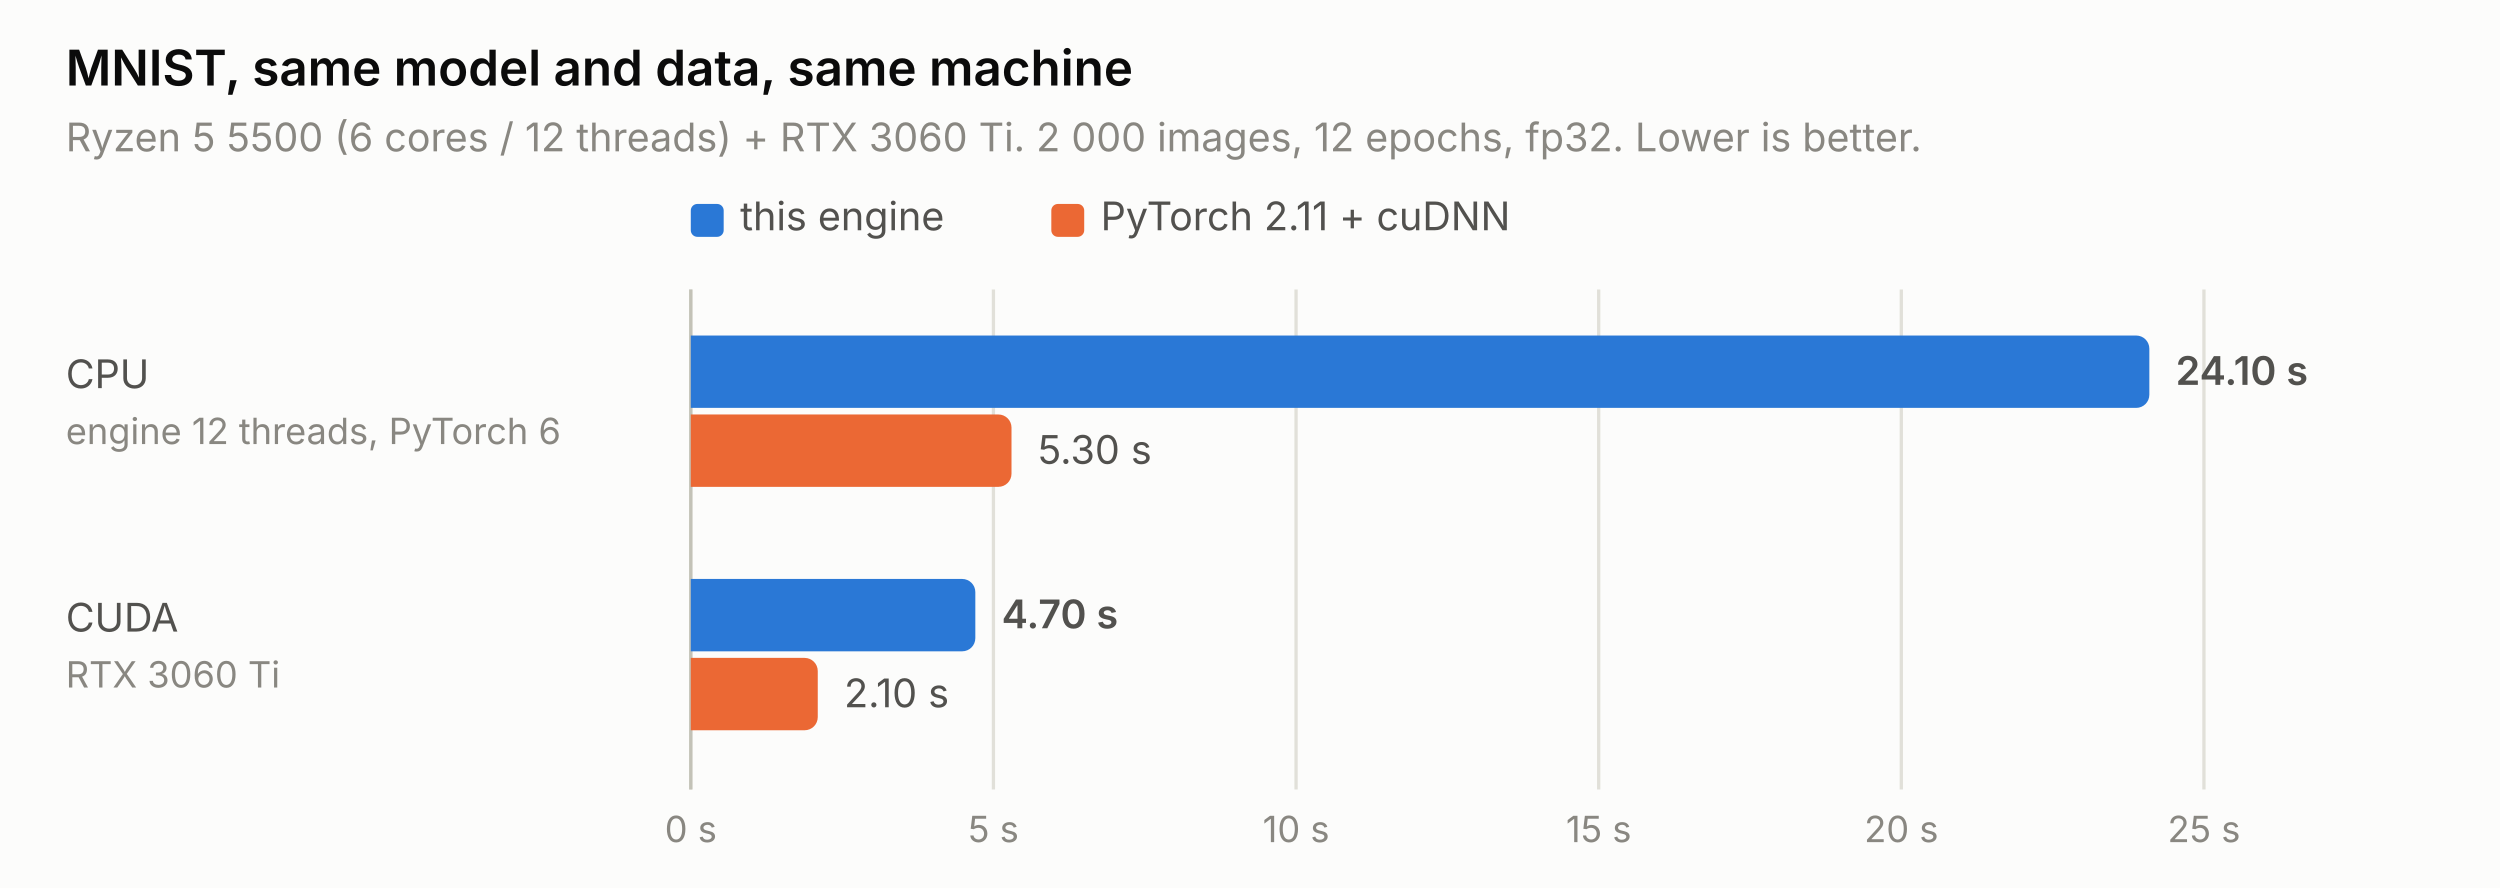
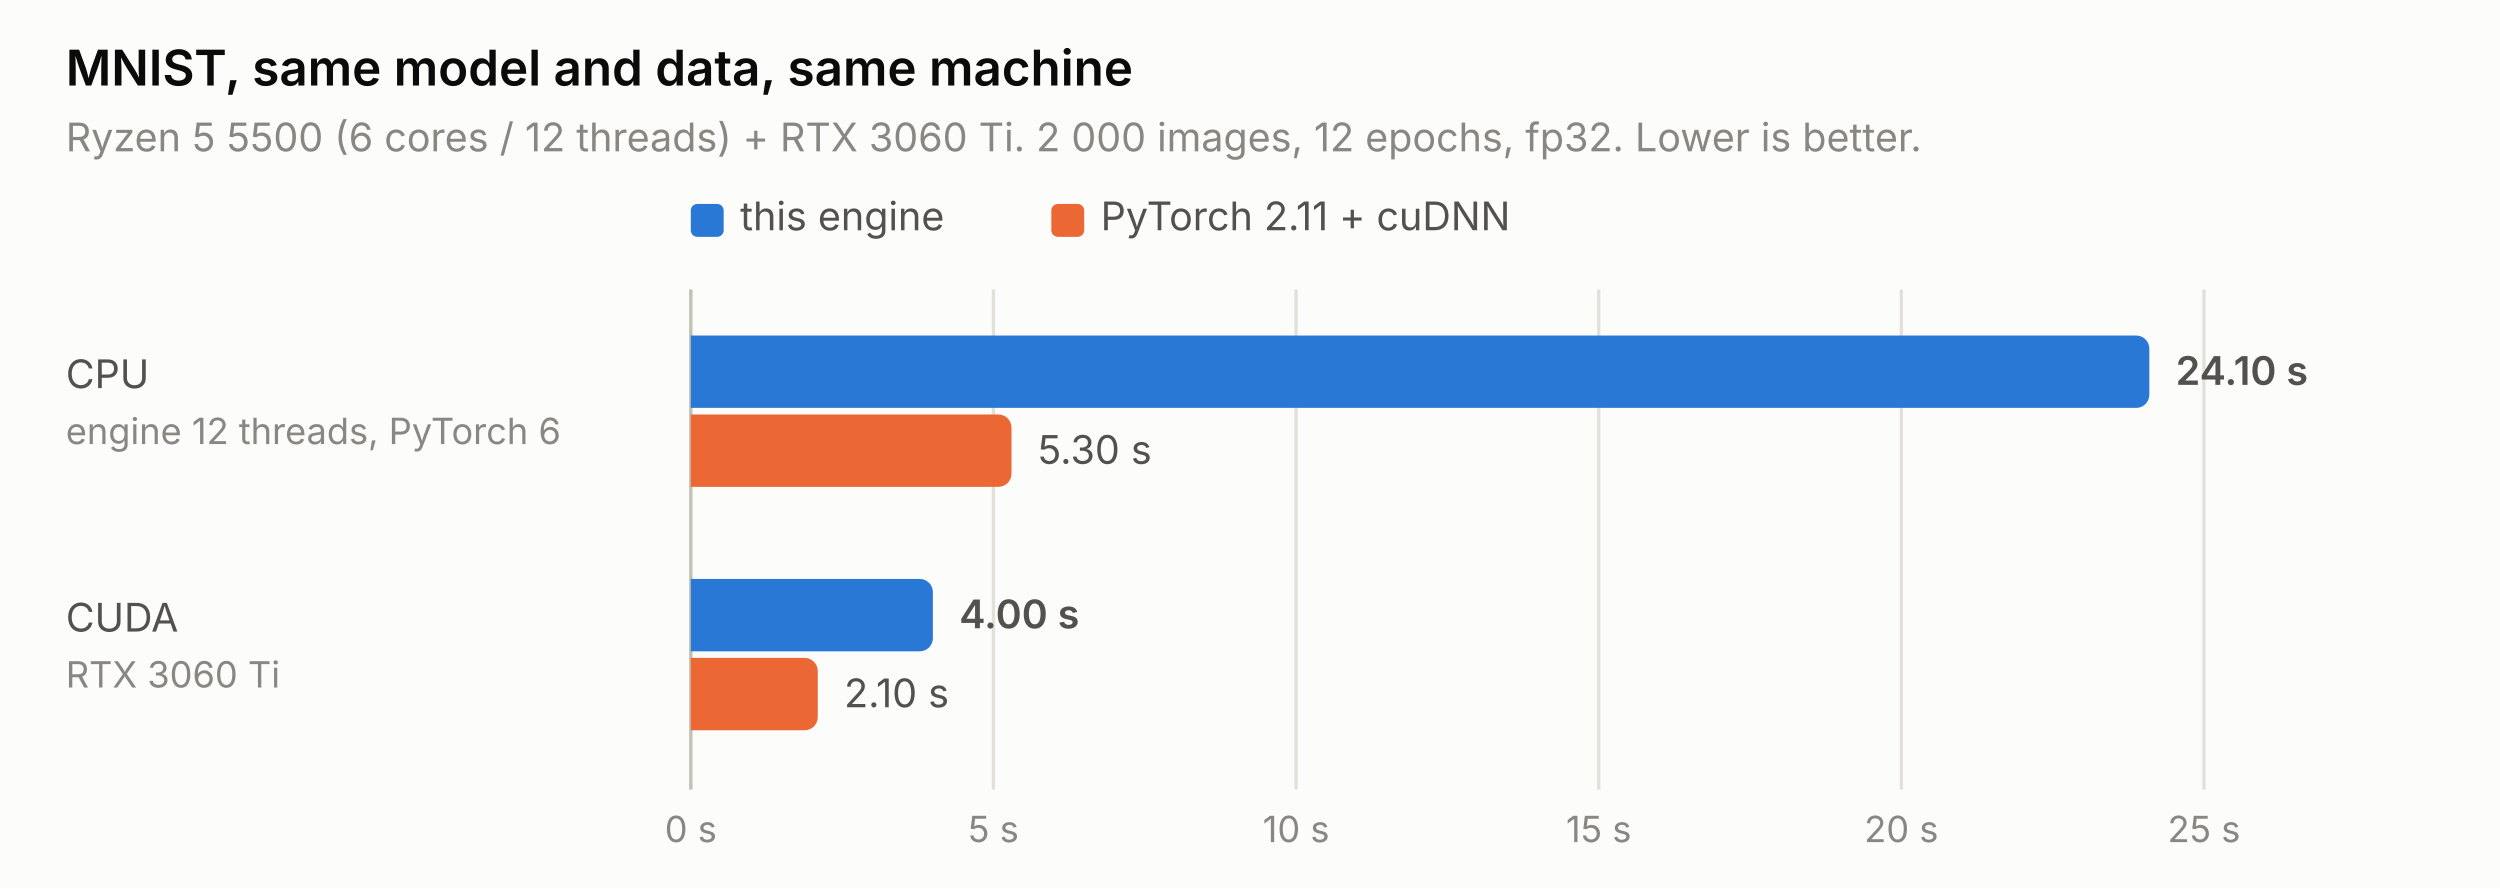
<svg xmlns="http://www.w3.org/2000/svg" width="760" height="270" viewBox="0 0 760 270" role="img" aria-label="MNIST, same model and data, same machine">
  <rect width="760" height="270" fill="#fcfcfb" />
  <text x="20.0" y="26.0" font-family="system-ui, -apple-system, 'Segoe UI', sans-serif" font-size="15" fill="#0b0b0b" text-anchor="start" font-weight="600">MNIST, same model and data, same machine</text>
  <text x="20.0" y="46.0" font-family="system-ui, -apple-system, 'Segoe UI', sans-serif" font-size="12" fill="#898781" text-anchor="start" font-weight="400">Ryzen 5 5500 (6 cores / 12 threads) + RTX 3060 Ti. 2 000 images, 12 epochs, fp32. Lower is better.</text>
  <line x1="210.0" y1="88" x2="210.0" y2="240" stroke="#e1e0d9" stroke-width="1" />
  <text x="210.0" y="256.0" font-family="system-ui, -apple-system, 'Segoe UI', sans-serif" font-size="11" fill="#898781" text-anchor="middle" font-weight="400" style="font-variant-numeric:tabular-nums">0 s</text>
  <line x1="302.0" y1="88" x2="302.0" y2="240" stroke="#e1e0d9" stroke-width="1" />
  <text x="302.0" y="256.0" font-family="system-ui, -apple-system, 'Segoe UI', sans-serif" font-size="11" fill="#898781" text-anchor="middle" font-weight="400" style="font-variant-numeric:tabular-nums">5 s</text>
  <line x1="394.0" y1="88" x2="394.0" y2="240" stroke="#e1e0d9" stroke-width="1" />
  <text x="394.0" y="256.0" font-family="system-ui, -apple-system, 'Segoe UI', sans-serif" font-size="11" fill="#898781" text-anchor="middle" font-weight="400" style="font-variant-numeric:tabular-nums">10 s</text>
  <line x1="486.0" y1="88" x2="486.0" y2="240" stroke="#e1e0d9" stroke-width="1" />
  <text x="486.0" y="256.0" font-family="system-ui, -apple-system, 'Segoe UI', sans-serif" font-size="11" fill="#898781" text-anchor="middle" font-weight="400" style="font-variant-numeric:tabular-nums">15 s</text>
  <line x1="578.0" y1="88" x2="578.0" y2="240" stroke="#e1e0d9" stroke-width="1" />
  <text x="578.0" y="256.0" font-family="system-ui, -apple-system, 'Segoe UI', sans-serif" font-size="11" fill="#898781" text-anchor="middle" font-weight="400" style="font-variant-numeric:tabular-nums">20 s</text>
  <line x1="670.0" y1="88" x2="670.0" y2="240" stroke="#e1e0d9" stroke-width="1" />
  <text x="670.0" y="256.0" font-family="system-ui, -apple-system, 'Segoe UI', sans-serif" font-size="11" fill="#898781" text-anchor="middle" font-weight="400" style="font-variant-numeric:tabular-nums">25 s</text>
  <line x1="210" y1="88" x2="210" y2="240" stroke="#c3c2b7" stroke-width="1" />
  <text x="20.0" y="118.0" font-family="system-ui, -apple-system, 'Segoe UI', sans-serif" font-size="12" fill="#52514e" text-anchor="start" font-weight="400">CPU</text>
  <text x="20.0" y="135.0" font-family="system-ui, -apple-system, 'Segoe UI', sans-serif" font-size="11" fill="#898781" text-anchor="start" font-weight="400">engine 12 threads, PyTorch 6</text>
  <path d="M210.0,102.0 h439.4 a4,4 0 0 1 4,4 v14 a4,4 0 0 1 -4,4 h-439.4 z" fill="#2a78d6" />
  <text x="661.4" y="117.0" font-family="system-ui, -apple-system, 'Segoe UI', sans-serif" font-size="12" fill="#52514e" text-anchor="start" font-weight="600" style="font-variant-numeric:tabular-nums">24.10 s</text>
  <path d="M210.0,126.0 h93.5 a4,4 0 0 1 4,4 v14 a4,4 0 0 1 -4,4 h-93.5 z" fill="#eb6834" />
  <text x="315.5" y="141.0" font-family="system-ui, -apple-system, 'Segoe UI', sans-serif" font-size="12" fill="#52514e" text-anchor="start" font-weight="400" style="font-variant-numeric:tabular-nums">5.30 s</text>
  <text x="20.0" y="192.0" font-family="system-ui, -apple-system, 'Segoe UI', sans-serif" font-size="12" fill="#52514e" text-anchor="start" font-weight="400">CUDA</text>
  <text x="20.0" y="209.0" font-family="system-ui, -apple-system, 'Segoe UI', sans-serif" font-size="11" fill="#898781" text-anchor="start" font-weight="400">RTX 3060 Ti</text>
-   <path d="M210.0,176.0 h82.5 a4,4 0 0 1 4,4 v14 a4,4 0 0 1 -4,4 h-82.5 z" fill="#2a78d6" />
-   <text x="304.5" y="191.0" font-family="system-ui, -apple-system, 'Segoe UI', sans-serif" font-size="12" fill="#52514e" text-anchor="start" font-weight="600" style="font-variant-numeric:tabular-nums">4.70 s</text>
+   <path d="M210.0,176.0 h69.6 a4,4 0 0 1 4,4 v14 a4,4 0 0 1 -4,4 h-69.6 z" fill="#2a78d6" />
+   <text x="291.6" y="191.0" font-family="system-ui, -apple-system, 'Segoe UI', sans-serif" font-size="12" fill="#52514e" text-anchor="start" font-weight="600" style="font-variant-numeric:tabular-nums">4.00 s</text>
  <path d="M210.0,200.0 h34.6 a4,4 0 0 1 4,4 v14 a4,4 0 0 1 -4,4 h-34.6 z" fill="#eb6834" />
  <text x="256.6" y="215.0" font-family="system-ui, -apple-system, 'Segoe UI', sans-serif" font-size="12" fill="#52514e" text-anchor="start" font-weight="400" style="font-variant-numeric:tabular-nums">2.10 s</text>
  <rect x="210" y="62" width="10" height="10" rx="2" fill="#2a78d6" />
  <text x="225.0" y="70.0" font-family="system-ui, -apple-system, 'Segoe UI', sans-serif" font-size="12" fill="#52514e" text-anchor="start" font-weight="400">this engine</text>
  <rect x="319.6" y="62" width="10" height="10" rx="2" fill="#eb6834" />
  <text x="334.6" y="70.0" font-family="system-ui, -apple-system, 'Segoe UI', sans-serif" font-size="12" fill="#52514e" text-anchor="start" font-weight="400">PyTorch 2.11 + cuDNN</text>
</svg>
